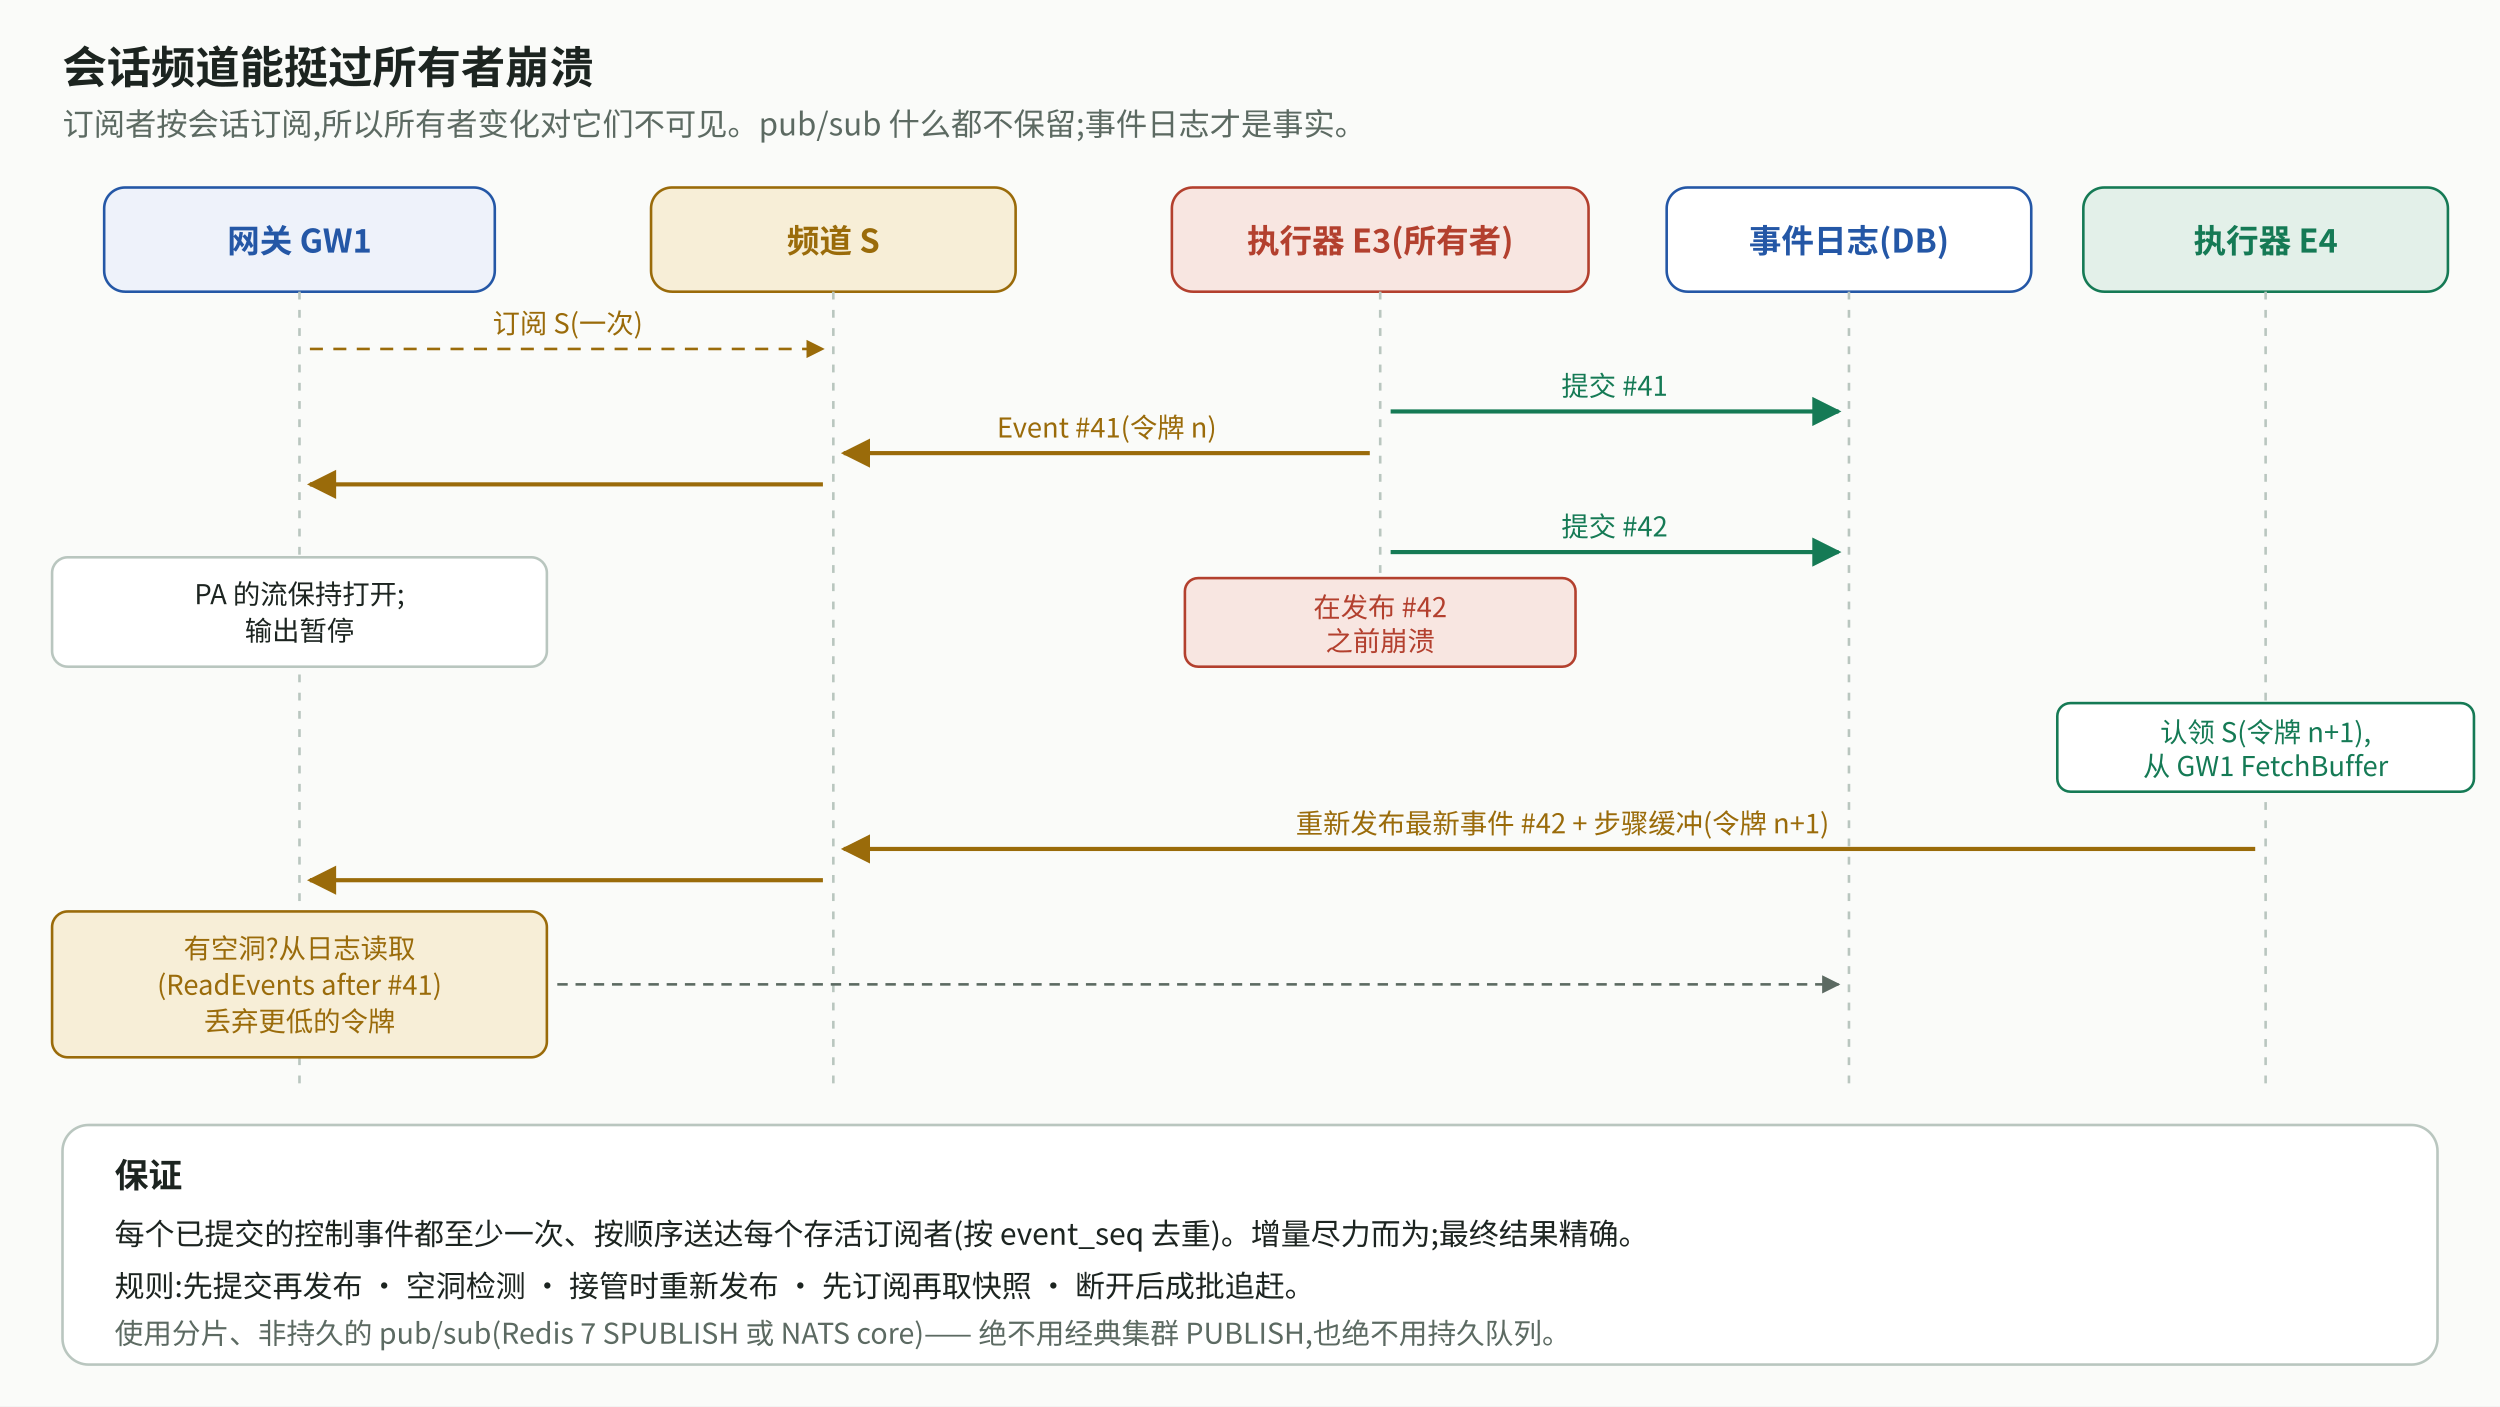
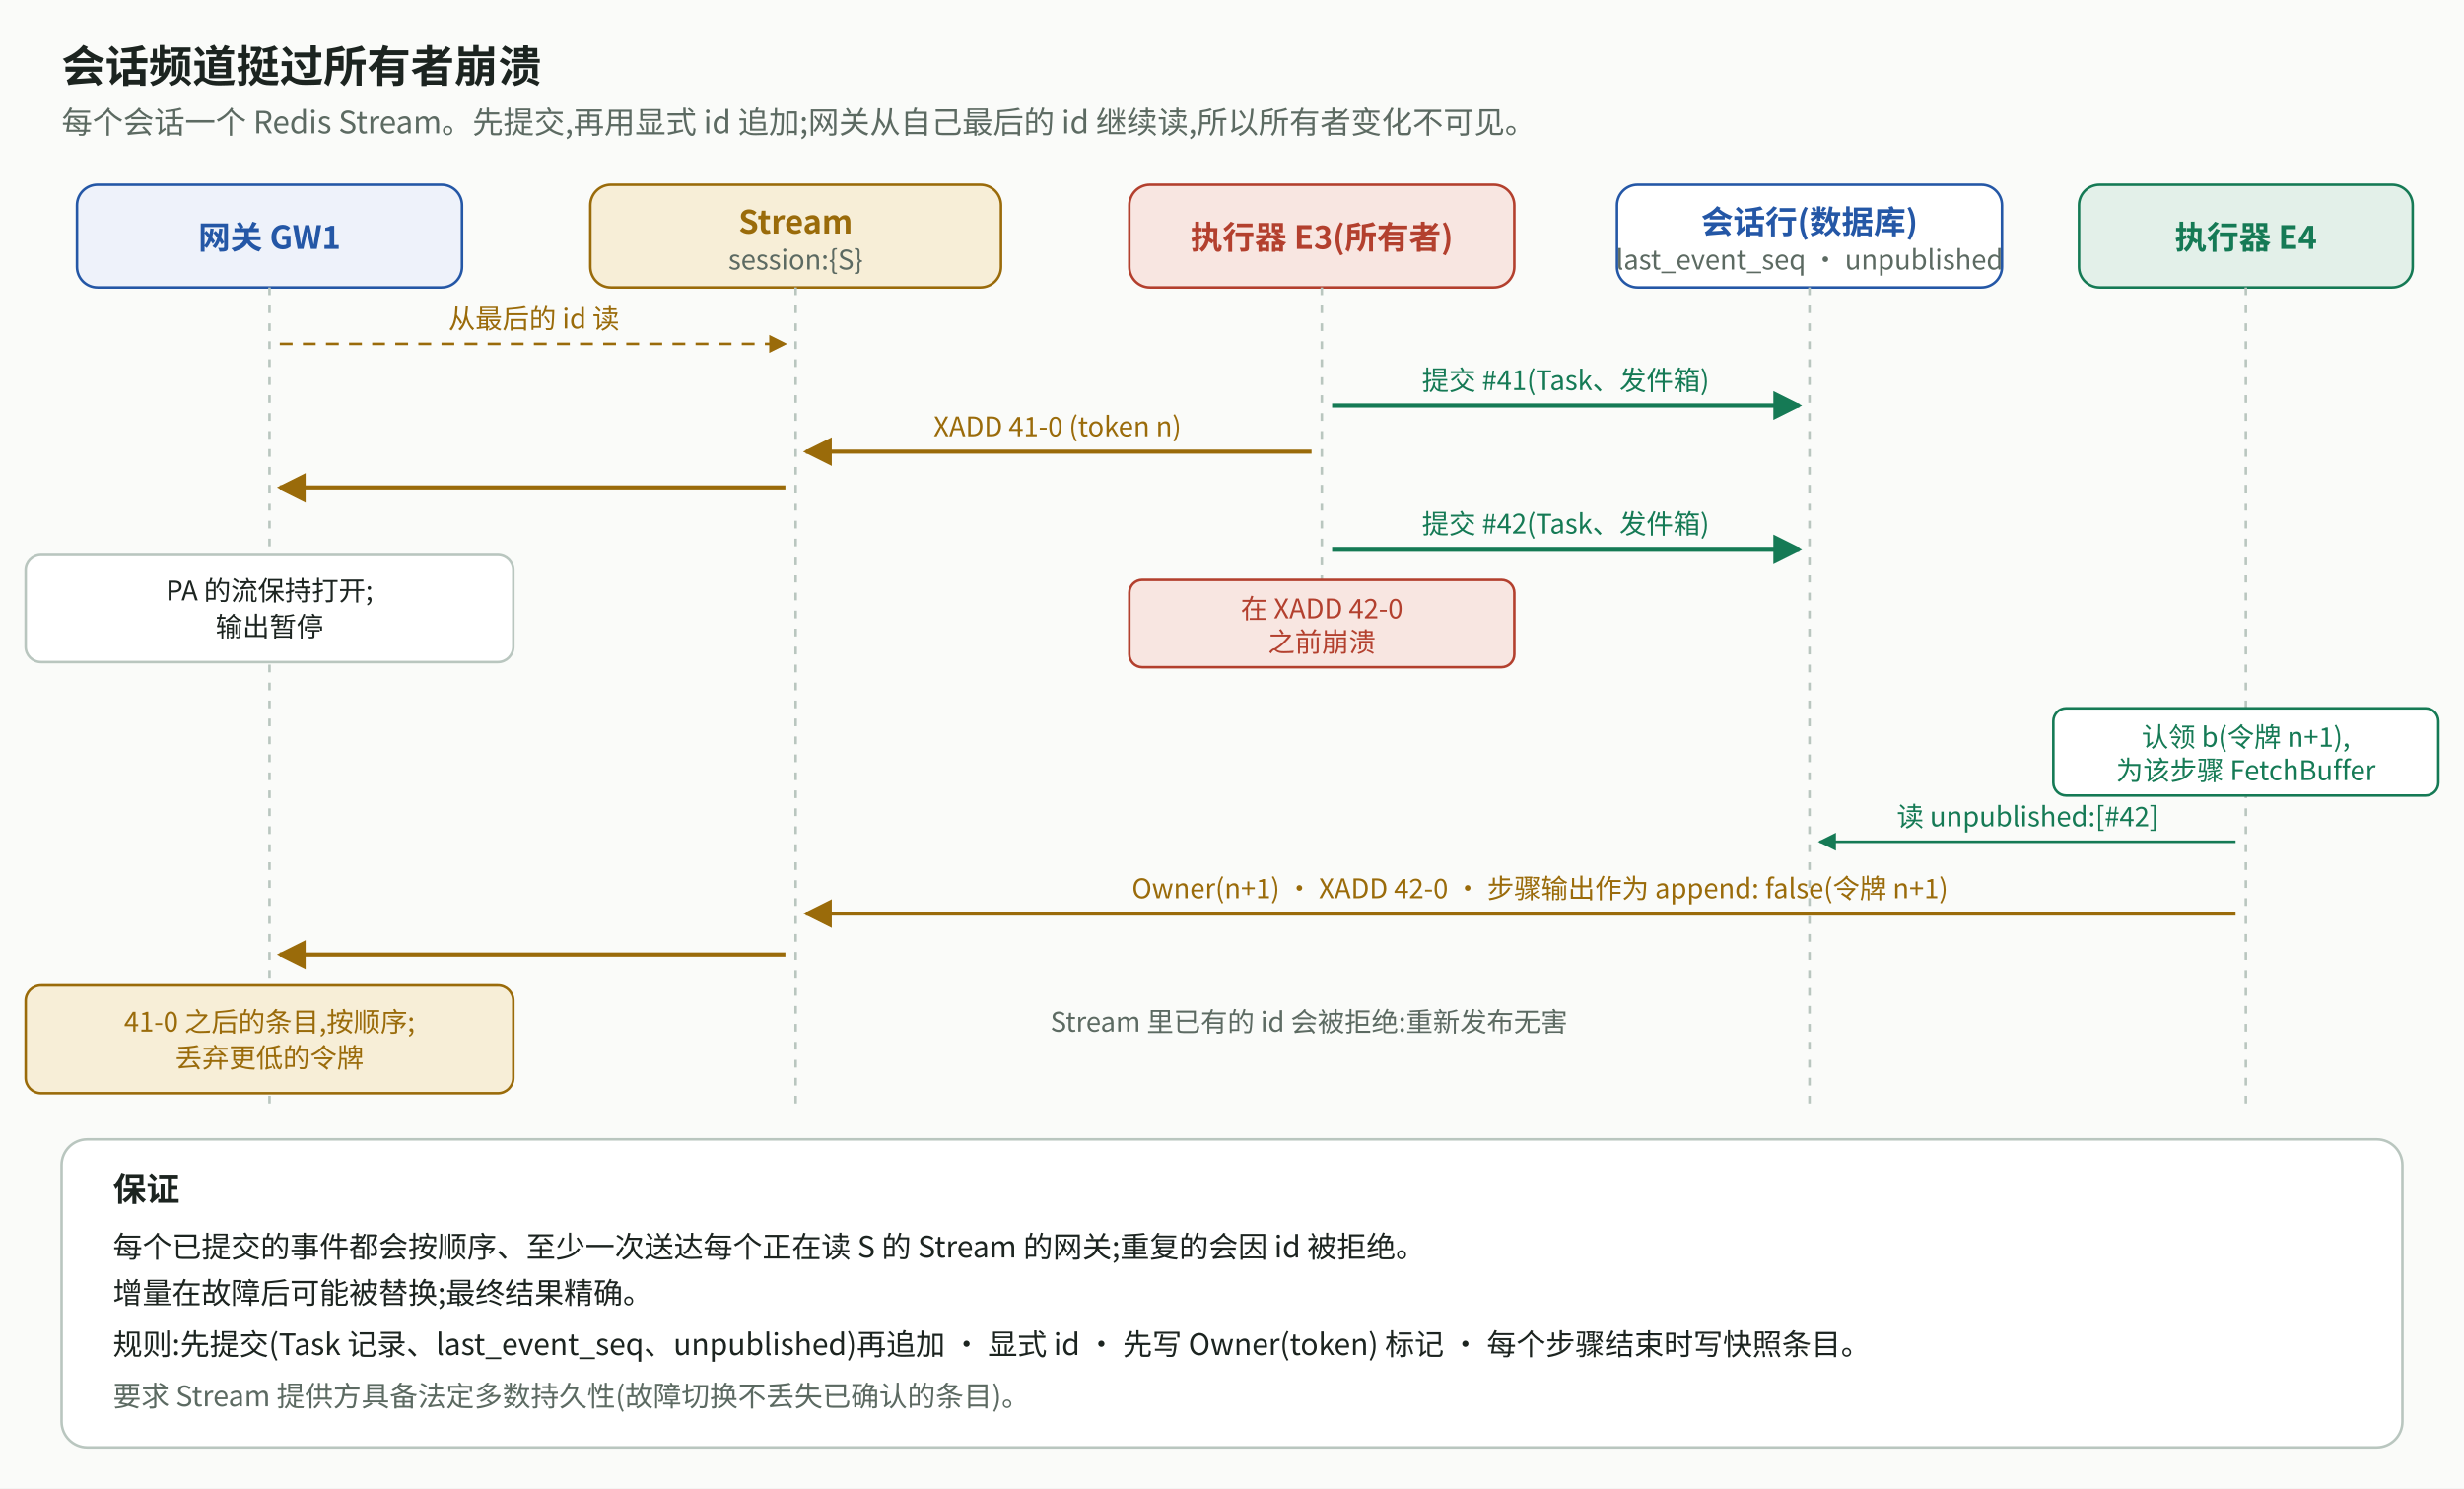
- <svg xmlns="http://www.w3.org/2000/svg" viewBox="0 0 960 540" font-family="'PingFang SC', 'Noto Sans CJK SC', 'Microsoft YaHei', 'WenQuanYi Zen Hei', Arial, Helvetica, sans-serif">
+ <svg xmlns="http://www.w3.org/2000/svg" viewBox="0 0 960 580" font-family="'PingFang SC', 'Noto Sans CJK SC', 'Microsoft YaHei', 'WenQuanYi Zen Hei', Arial, Helvetica, sans-serif">
  <defs>
    <marker id="ar" viewBox="0 0 10 10" refX="9" refY="5" markerWidth="7" markerHeight="7" orient="auto-start-reverse">
      <path d="M0 0L10 5L0 10z" fill="#5c6a62" />
-     </marker>
-     <marker id="ab" viewBox="0 0 10 10" refX="9" refY="5" markerWidth="7" markerHeight="7" orient="auto-start-reverse">
-       <path d="M0 0L10 5L0 10z" fill="#2457a6" />
    </marker>
    <marker id="ag" viewBox="0 0 10 10" refX="9" refY="5" markerWidth="7" markerHeight="7" orient="auto-start-reverse">
      <path d="M0 0L10 5L0 10z" fill="#157a55" />
    </marker>
    <marker id="ao" viewBox="0 0 10 10" refX="9" refY="5" markerWidth="7" markerHeight="7" orient="auto-start-reverse">
      <path d="M0 0L10 5L0 10z" fill="#9a6b0a" />
    </marker>
  </defs>
-   <rect x="0" y="0" width="960" height="540" fill="#fafbf9" />
-   <text x="24" y="32" font-size="17" font-weight="bold" fill="#1c2420">会话频道能挺过所有者崩溃</text>
-   <text x="24" y="52" font-size="12" fill="#5c6a62">订阅者按会话订阅,所以所有者变化对它们不可见。pub/sub 什么都不保留;事件日志才是事实。</text>
-   <rect x="40" y="72" width="150" height="40" rx="8" fill="#eef2fa" stroke="#2457a6" />
-   <text x="115" y="97" font-size="12.5" font-weight="bold" text-anchor="middle" fill="#2457a6">网关 GW1</text>
-   <rect x="250" y="72" width="140" height="40" rx="8" fill="#f7eed7" stroke="#9a6b0a" />
-   <text x="320" y="97" font-size="12.5" font-weight="bold" text-anchor="middle" fill="#9a6b0a">频道 S</text>
-   <rect x="450" y="72" width="160" height="40" rx="8" fill="#f8e6e1" stroke="#b3402e" />
-   <text x="530" y="97" font-size="12.5" font-weight="bold" text-anchor="middle" fill="#b3402e">执行器 E3(所有者)</text>
-   <rect x="640" y="72" width="140" height="40" rx="8" fill="#ffffff" stroke="#2457a6" />
-   <text x="710" y="97" font-size="12.5" font-weight="bold" text-anchor="middle" fill="#2457a6">事件日志(DB)</text>
-   <rect x="800" y="72" width="140" height="40" rx="8" fill="#e3f0e9" stroke="#157a55" />
-   <text x="870" y="97" font-size="12.5" font-weight="bold" text-anchor="middle" fill="#157a55">执行器 E4</text>
-   <line x1="115" y1="112" x2="115" y2="420" stroke="#b9c6bf" stroke-dasharray="3 4" />
-   <line x1="320" y1="112" x2="320" y2="420" stroke="#b9c6bf" stroke-dasharray="3 4" />
-   <line x1="530" y1="112" x2="530" y2="250" stroke="#b9c6bf" stroke-dasharray="3 4" />
-   <line x1="710" y1="112" x2="710" y2="420" stroke="#b9c6bf" stroke-dasharray="3 4" />
-   <line x1="870" y1="112" x2="870" y2="420" stroke="#b9c6bf" stroke-dasharray="3 4" />
-   <line x1="119" y1="134" x2="316" y2="134" stroke="#9a6b0a" stroke-dasharray="5 4" marker-end="url(#ao)" />
-   <text x="218" y="128" font-size="10.5" text-anchor="middle" fill="#9a6b0a">订阅 S(一次)</text>
-   <line x1="534" y1="158" x2="706" y2="158" stroke="#157a55" stroke-width="1.6" marker-end="url(#ag)" />
-   <text x="620" y="152" font-size="10.5" text-anchor="middle" fill="#157a55">提交 #41</text>
-   <line x1="526" y1="174" x2="324" y2="174" stroke="#9a6b0a" stroke-width="1.6" marker-end="url(#ao)" />
-   <text x="425" y="168" font-size="10.5" text-anchor="middle" fill="#9a6b0a">Event #41(令牌 n)</text>
-   <line x1="316" y1="186" x2="119" y2="186" stroke="#9a6b0a" stroke-width="1.6" marker-end="url(#ao)" />
-   <line x1="534" y1="212" x2="706" y2="212" stroke="#157a55" stroke-width="1.6" marker-end="url(#ag)" />
-   <text x="620" y="206" font-size="10.5" text-anchor="middle" fill="#157a55">提交 #42</text>
-   <rect x="455" y="222" width="150" height="34" rx="5" fill="#f8e6e1" stroke="#b3402e" />
-   <text x="530" y="237" font-size="10.5" text-anchor="middle" fill="#b3402e">在发布 #42</text>
-   <text x="530" y="250" font-size="10.5" text-anchor="middle" fill="#b3402e">之前崩溃</text>
-   <rect x="20" y="214" width="190" height="42" rx="6" fill="#ffffff" stroke="#b9c6bf" />
-   <text x="115" y="232" font-size="10.5" text-anchor="middle" fill="#1c2420">PA 的流保持打开;</text>
-   <text x="115" y="246" font-size="10.5" text-anchor="middle" fill="#1c2420">输出暂停</text>
-   <rect x="790" y="270" width="160" height="34" rx="5" fill="#ffffff" stroke="#157a55" />
-   <text x="870" y="285" font-size="10.5" text-anchor="middle" fill="#157a55">认领 S(令牌 n+1),</text>
-   <text x="870" y="298" font-size="10.5" text-anchor="middle" fill="#157a55">从 GW1 FetchBuffer</text>
-   <line x1="866" y1="326" x2="324" y2="326" stroke="#9a6b0a" stroke-width="1.6" marker-end="url(#ao)" />
-   <text x="600" y="320" font-size="10.5" text-anchor="middle" fill="#9a6b0a">重新发布最新事件 #42 + 步骤缓冲(令牌 n+1)</text>
-   <line x1="316" y1="338" x2="119" y2="338" stroke="#9a6b0a" stroke-width="1.6" marker-end="url(#ao)" />
-   <rect x="20" y="350" width="190" height="56" rx="6" fill="#f7eed7" stroke="#9a6b0a" />
-   <text x="115" y="368" font-size="10.5" text-anchor="middle" fill="#9a6b0a">有空洞?从日志读取</text>
-   <text x="115" y="382" font-size="10.5" text-anchor="middle" fill="#9a6b0a">(ReadEvents after #41)</text>
-   <text x="115" y="396" font-size="10.5" text-anchor="middle" fill="#9a6b0a">丢弃更低的令牌</text>
-   <line x1="214" y1="378" x2="706" y2="378" stroke="#5c6a62" stroke-dasharray="4 3" marker-end="url(#ar)" />
-   <rect x="24" y="432" width="912" height="92" rx="10" fill="#ffffff" stroke="#b9c6bf" />
-   <text x="44" y="456" font-size="13" font-weight="bold" fill="#1c2420">保证</text>
-   <text x="44" y="478" font-size="11.5" fill="#1c2420">每个已提交的控制事件都至少一次、按顺序送达每个存活订阅者(按 event_seq 去重)。增量尽力而为;最终结果精确。</text>
-   <text x="44" y="498" font-size="11.5" fill="#1c2420">规则:先提交再发布 · 空洞检测 · 接管时重新发布 · 先订阅再取快照 · 断开后成批追赶。</text>
-   <text x="44" y="516" font-size="11" fill="#5c6a62">使用分片、非持久的 pub/sub(Redis 7 SPUBLISH 或 NATS core)—— 绝不用经典集群 PUBLISH,也绝不用持久队列。</text>
+   <rect x="0" y="0" width="960" height="580" fill="#fafbf9" />
+   <text x="24" y="32" font-size="17" font-weight="bold" fill="#1c2420">会话频道挺过所有者崩溃</text>
+   <text x="24" y="52" font-size="12" fill="#5c6a62">每个会话一个 Redis Stream。先提交,再用显式 id 追加;网关从自己最后的 id 继续读,所以所有者变化不可见。</text>
+   <rect x="30" y="72" width="150" height="40" rx="8" fill="#eef2fa" stroke="#2457a6" />
+   <text x="105" y="97" font-size="12.5" font-weight="bold" text-anchor="middle" fill="#2457a6">网关 GW1</text>
+   <rect x="230" y="72" width="160" height="40" rx="8" fill="#f7eed7" stroke="#9a6b0a" />
+   <text x="310" y="91" font-size="12.5" font-weight="bold" text-anchor="middle" fill="#9a6b0a">Stream</text>
+   <text x="310" y="105" font-size="10.5" text-anchor="middle" fill="#5c6a62">session:{S}</text>
+   <rect x="440" y="72" width="150" height="40" rx="8" fill="#f8e6e1" stroke="#b3402e" />
+   <text x="515" y="97" font-size="12.5" font-weight="bold" text-anchor="middle" fill="#b3402e">执行器 E3(所有者)</text>
+   <rect x="630" y="72" width="150" height="40" rx="8" fill="#ffffff" stroke="#2457a6" />
+   <text x="705" y="91" font-size="12.5" font-weight="bold" text-anchor="middle" fill="#2457a6">会话行(数据库)</text>
+   <text x="705" y="105" font-size="10.5" text-anchor="middle" fill="#5c6a62">last_event_seq · unpublished</text>
+   <rect x="810" y="72" width="130" height="40" rx="8" fill="#e3f0e9" stroke="#157a55" />
+   <text x="875" y="97" font-size="12.5" font-weight="bold" text-anchor="middle" fill="#157a55">执行器 E4</text>
+   <line x1="105" y1="112" x2="105" y2="430" stroke="#b9c6bf" stroke-dasharray="3 4" />
+   <line x1="310" y1="112" x2="310" y2="430" stroke="#b9c6bf" stroke-dasharray="3 4" />
+   <line x1="515" y1="112" x2="515" y2="260" stroke="#b9c6bf" stroke-dasharray="3 4" />
+   <line x1="705" y1="112" x2="705" y2="430" stroke="#b9c6bf" stroke-dasharray="3 4" />
+   <line x1="875" y1="112" x2="875" y2="430" stroke="#b9c6bf" stroke-dasharray="3 4" />
+   <line x1="109" y1="134" x2="306" y2="134" stroke="#9a6b0a" stroke-dasharray="5 4" marker-end="url(#ao)" />
+   <text x="208" y="128" font-size="10.5" text-anchor="middle" fill="#9a6b0a">从最后的 id 读</text>
+   <line x1="519" y1="158" x2="701" y2="158" stroke="#157a55" stroke-width="1.6" marker-end="url(#ag)" />
+   <text x="610" y="152" font-size="10.5" text-anchor="middle" fill="#157a55">提交 #41(Task、发件箱)</text>
+   <line x1="511" y1="176" x2="314" y2="176" stroke="#9a6b0a" stroke-width="1.6" marker-end="url(#ao)" />
+   <text x="412" y="170" font-size="10.5" text-anchor="middle" fill="#9a6b0a">XADD 41-0 (token n)</text>
+   <line x1="306" y1="190" x2="109" y2="190" stroke="#9a6b0a" stroke-width="1.6" marker-end="url(#ao)" />
+   <line x1="519" y1="214" x2="701" y2="214" stroke="#157a55" stroke-width="1.6" marker-end="url(#ag)" />
+   <text x="610" y="208" font-size="10.5" text-anchor="middle" fill="#157a55">提交 #42(Task、发件箱)</text>
+   <rect x="440" y="226" width="150" height="34" rx="5" fill="#f8e6e1" stroke="#b3402e" />
+   <text x="515" y="241" font-size="10.5" text-anchor="middle" fill="#b3402e">在 XADD 42-0</text>
+   <text x="515" y="254" font-size="10.5" text-anchor="middle" fill="#b3402e">之前崩溃</text>
+   <rect x="10" y="216" width="190" height="42" rx="6" fill="#ffffff" stroke="#b9c6bf" />
+   <text x="105" y="234" font-size="10.5" text-anchor="middle" fill="#1c2420">PA 的流保持打开;</text>
+   <text x="105" y="248" font-size="10.5" text-anchor="middle" fill="#1c2420">输出暂停</text>
+   <rect x="800" y="276" width="150" height="34" rx="5" fill="#ffffff" stroke="#157a55" />
+   <text x="875" y="291" font-size="10.5" text-anchor="middle" fill="#157a55">认领 b(令牌 n+1),</text>
+   <text x="875" y="304" font-size="10.5" text-anchor="middle" fill="#157a55">为该步骤 FetchBuffer</text>
+   <line x1="871" y1="328" x2="709" y2="328" stroke="#157a55" marker-end="url(#ag)" />
+   <text x="790" y="322" font-size="10.5" text-anchor="middle" fill="#157a55">读 unpublished:[#42]</text>
+   <line x1="871" y1="356" x2="314" y2="356" stroke="#9a6b0a" stroke-width="1.6" marker-end="url(#ao)" />
+   <text x="600" y="350" font-size="10.5" text-anchor="middle" fill="#9a6b0a">Owner(n+1) · XADD 42-0 · 步骤输出作为 append: false(令牌 n+1)</text>
+   <line x1="306" y1="372" x2="109" y2="372" stroke="#9a6b0a" stroke-width="1.6" marker-end="url(#ao)" />
+   <rect x="10" y="384" width="190" height="42" rx="6" fill="#f7eed7" stroke="#9a6b0a" />
+   <text x="105" y="402" font-size="10.5" text-anchor="middle" fill="#9a6b0a">41-0 之后的条目,按顺序;</text>
+   <text x="105" y="416" font-size="10.5" text-anchor="middle" fill="#9a6b0a">丢弃更低的令牌</text>
+   <text x="510" y="402" font-size="10.5" text-anchor="middle" fill="#5c6a62">Stream 里已有的 id 会被拒绝:重新发布无害</text>
+   <rect x="24" y="444" width="912" height="120" rx="10" fill="#ffffff" stroke="#b9c6bf" />
+   <text x="44" y="468" font-size="13" font-weight="bold" fill="#1c2420">保证</text>
+   <text x="44" y="490" font-size="11.5" fill="#1c2420">每个已提交的事件都会按顺序、至少一次送达每个正在读 S 的 Stream 的网关;重复的会因 id 被拒绝。</text>
+   <text x="44" y="508" font-size="11.5" fill="#1c2420">增量在故障后可能被替换;最终结果精确。</text>
+   <text x="44" y="528" font-size="11.5" fill="#1c2420">规则:先提交(Task 记录、last_event_seq、unpublished)再追加 · 显式 id · 先写 Owner(token) 标记 · 每个步骤结束时写快照条目。</text>
+   <text x="44" y="548" font-size="11" fill="#5c6a62">要求 Stream 提供方具备法定多数持久性(故障切换不丢失已确认的条目)。</text>
</svg>
